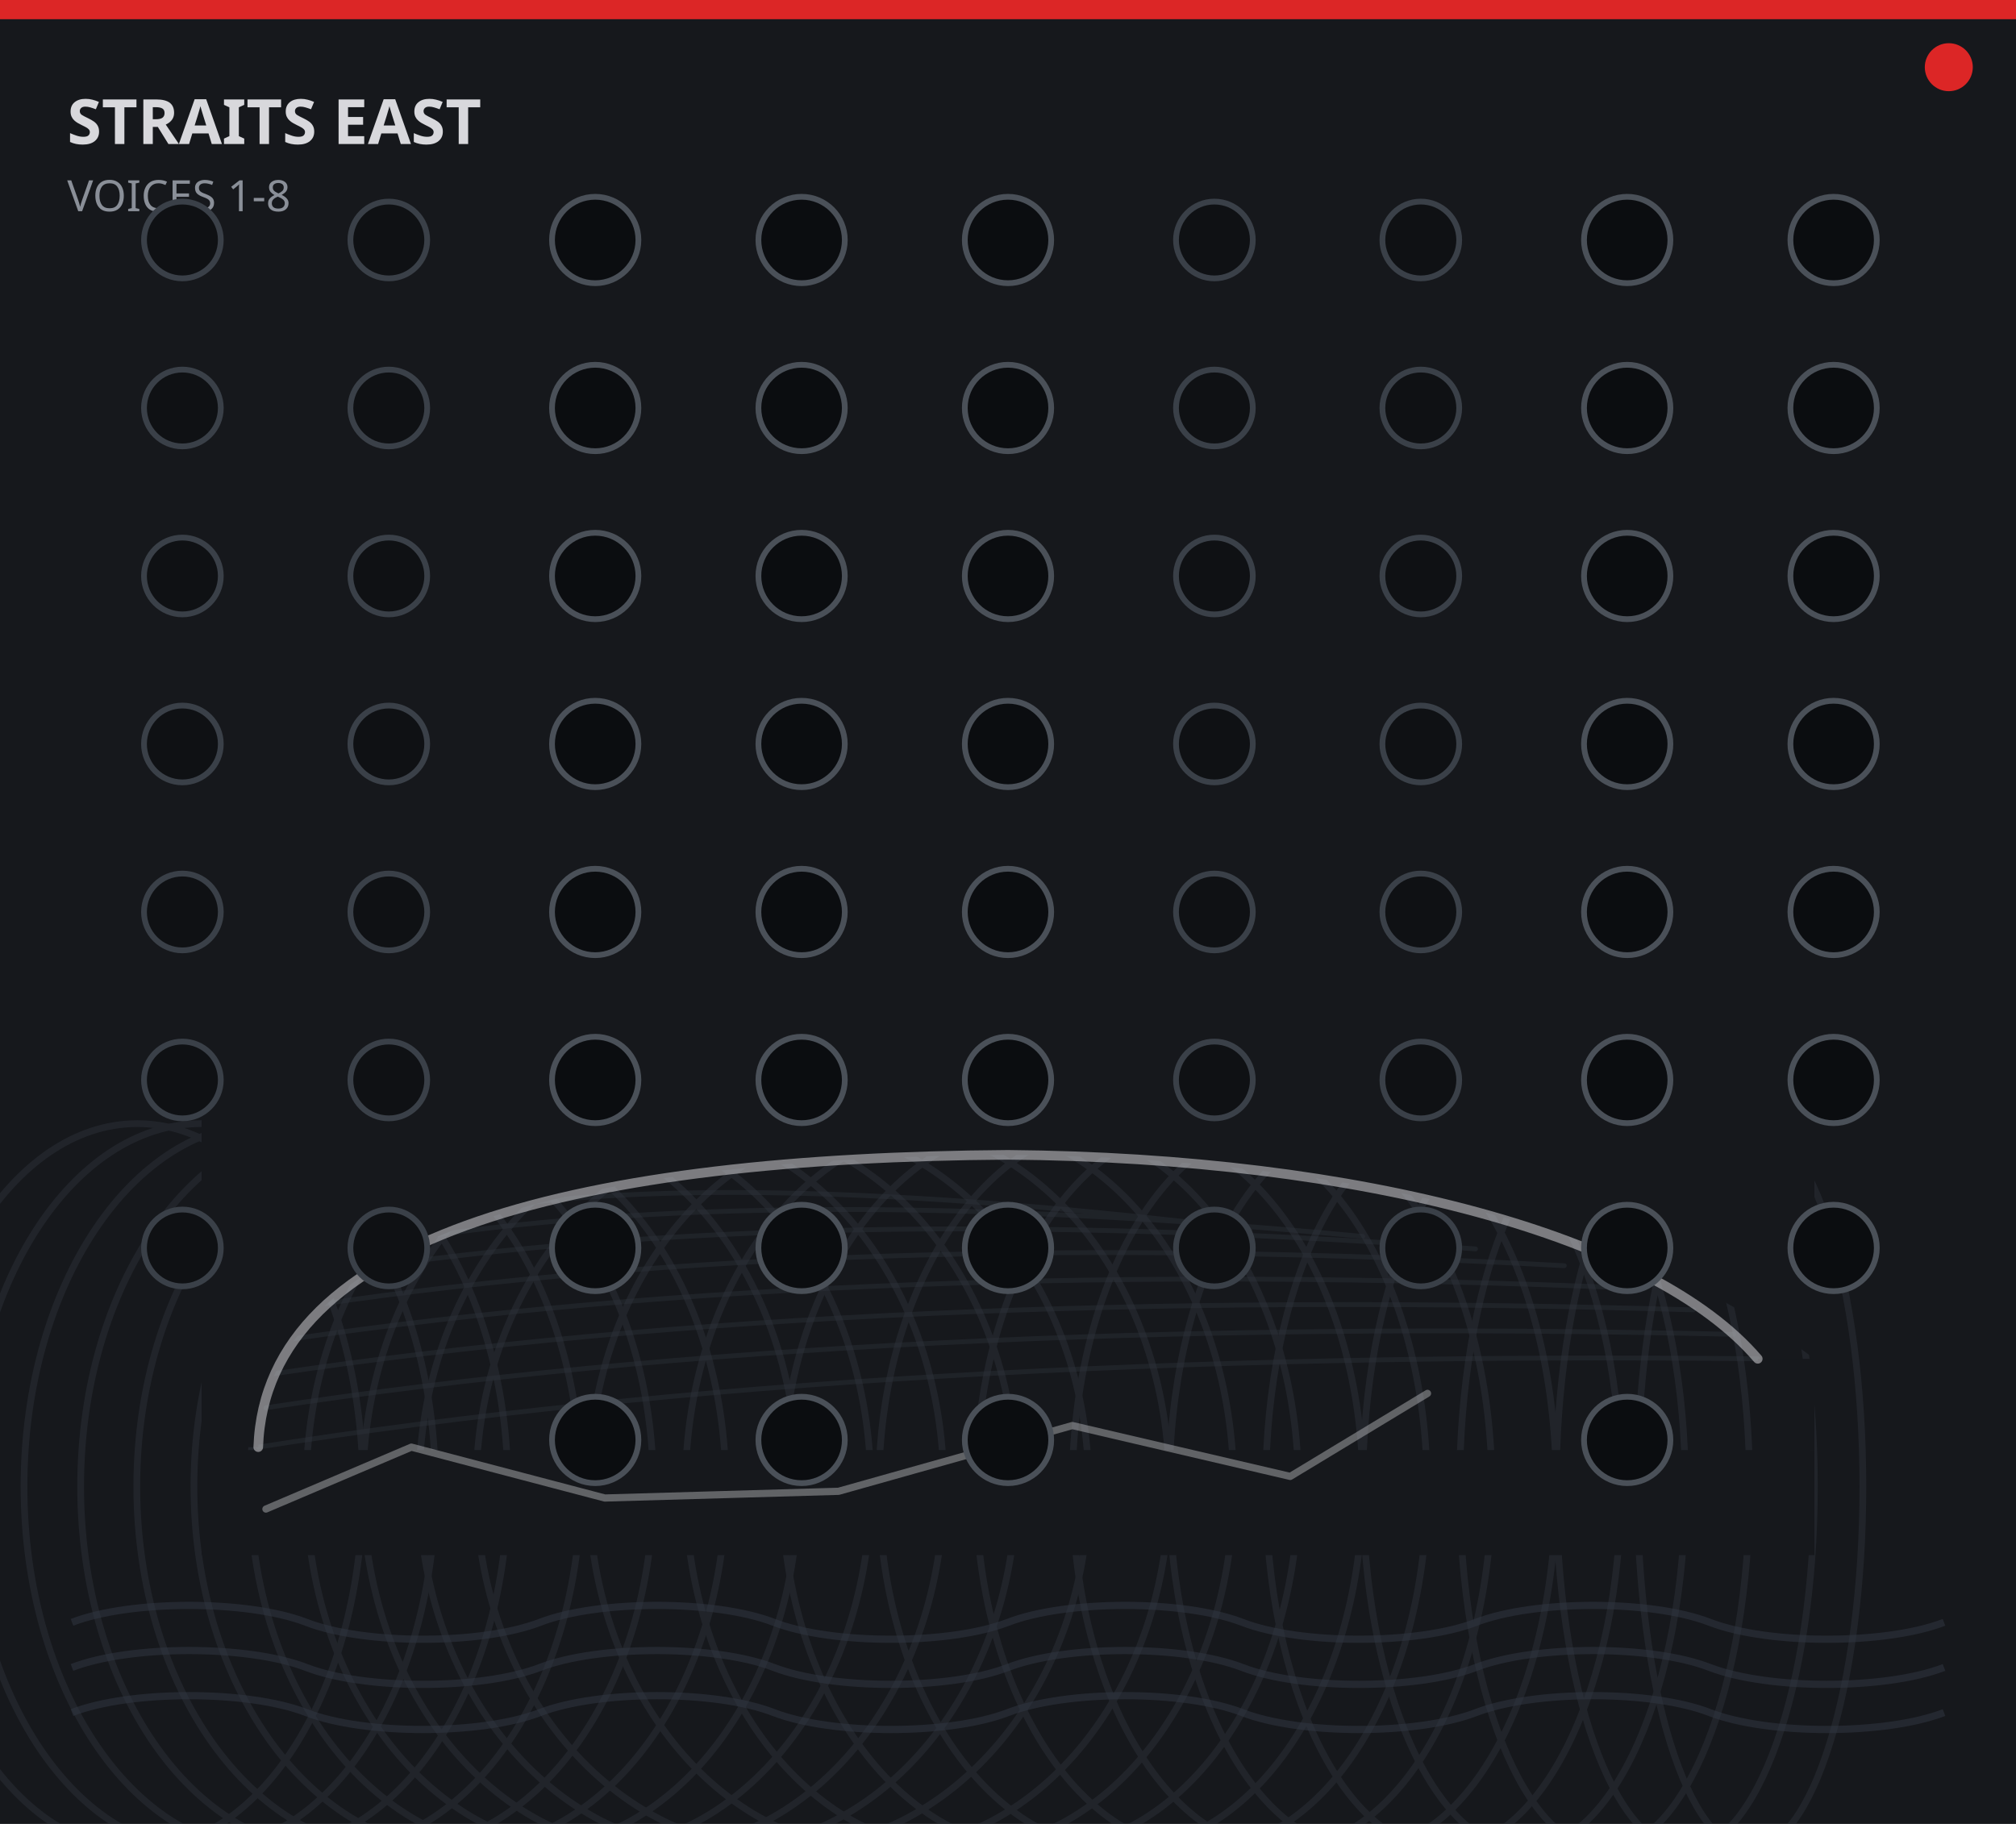
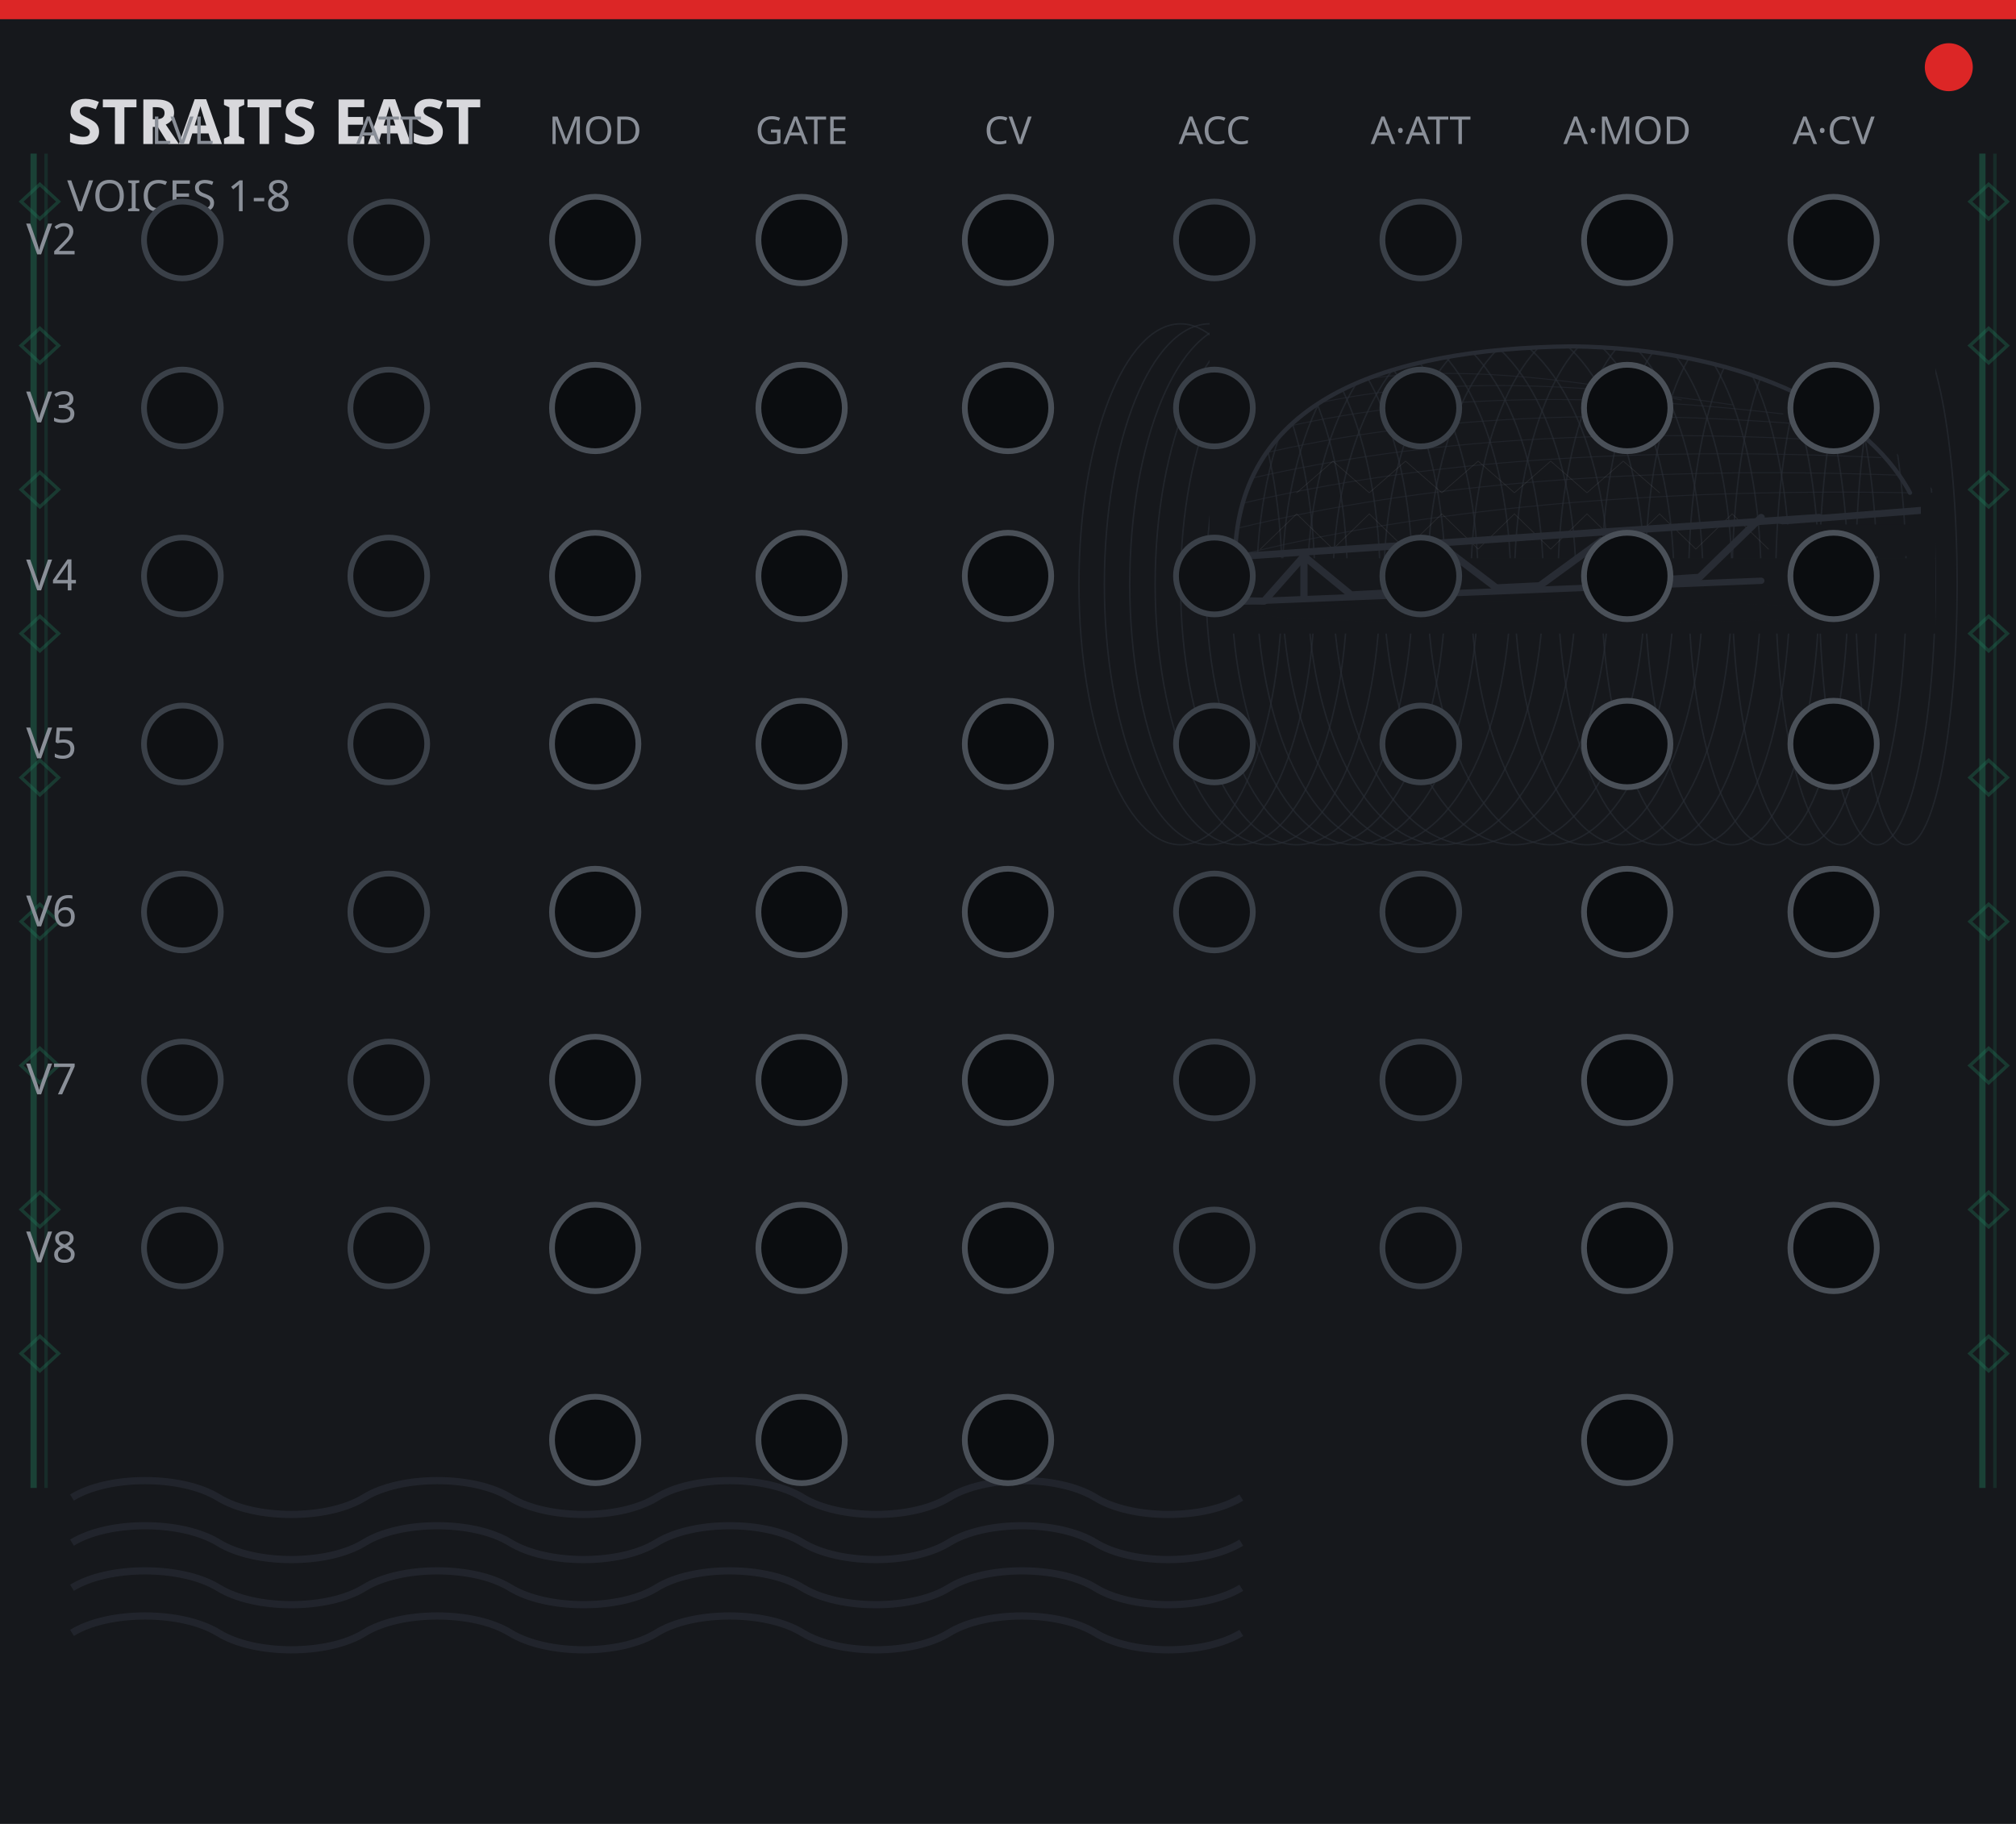
<svg xmlns="http://www.w3.org/2000/svg" width="420" height="380" viewBox="0 0 420 380">
  <rect x="0" y="0" width="420" height="380" fill="#16181c" />
  <rect x="0" y="0" width="420" height="4" fill="#dc2626" />
  <circle cx="406" cy="14" r="5" fill="#dc2626" />
-   <g fill="none" stroke="#2e333c" stroke-width="1.0" opacity="0.390" stroke-linecap="round">
-     <path d="M53.8 301.5 Q183.1 281.1 366.2 283.1" />
-     <path d="M55.4 293.3 Q183.1 273.9 361.2 278.0" />
-     <path d="M57.1 286.2 Q181.4 267.8 352.8 272.9" />
-     <path d="M60.5 279.0 Q179.8 261.6 341.0 268.4" />
-     <path d="M65.5 271.9 Q176.4 255.5 325.9 263.7" />
-     <path d="M72.2 264.7 Q169.7 250.0 307.4 260.2" />
-     <path d="M82.3 258.6 Q159.6 245.9 283.9 257.6" />
-     <path d="M94.1 252.9 Q149.5 242.6 260.4 256.1" />
+   <g transform="translate(252.00,66.00) scale(0.1512,0.14667)" opacity="0.744">
+     <path d="M35 340 Q420 240 965 250" stroke="#2e333c" stroke-width="1.4" opacity="0.55" fill="none" stroke-linecap="round" />
+     <path d="M40 300 Q420 205 950 225" stroke="#2e333c" stroke-width="1.4" opacity="0.55" fill="none" stroke-linecap="round" />
+     <path d="M45 265 Q415 175 925 200" stroke="#2e333c" stroke-width="1.4" opacity="0.55" fill="none" stroke-linecap="round" />
+     <path d="M55 230 Q410 145 890 178" stroke="#2e333c" stroke-width="1.4" opacity="0.55" fill="none" stroke-linecap="round" />
+     <path d="M70 195 Q400 115 845 155" stroke="#2e333c" stroke-width="1.4" opacity="0.55" fill="none" stroke-linecap="round" />
+     <path d="M90 160 Q380 88 790 138" stroke="#2e333c" stroke-width="1.4" opacity="0.55" fill="none" stroke-linecap="round" />
+     <path d="M120 130 Q350 68 720 125" stroke="#2e333c" stroke-width="1.4" opacity="0.55" fill="none" stroke-linecap="round" />
+     <path d="M155 102 Q320 52 650 118" stroke="#2e333c" stroke-width="1.4" opacity="0.55" fill="none" stroke-linecap="round" />
+     <ellipse cx="-40" cy="380" rx="140" ry="370" stroke="#2e333c" stroke-width="2" opacity="0.65" fill="none" stroke-linecap="round" />
+     <ellipse cx="0" cy="380" rx="145" ry="370" stroke="#2e333c" stroke-width="2" opacity="0.65" fill="none" stroke-linecap="round" />
+     <ellipse cx="40" cy="380" rx="150" ry="370" stroke="#2e333c" stroke-width="2" opacity="0.65" fill="none" stroke-linecap="round" />
+     <ellipse cx="80" cy="380" rx="155" ry="370" stroke="#2e333c" stroke-width="2" opacity="0.65" fill="none" stroke-linecap="round" />
+     <ellipse cx="120" cy="380" rx="160" ry="370" stroke="#2e333c" stroke-width="2" opacity="0.65" fill="none" stroke-linecap="round" />
+     <ellipse cx="160" cy="380" rx="165" ry="370" stroke="#2e333c" stroke-width="2" opacity="0.65" fill="none" stroke-linecap="round" />
+     <ellipse cx="200" cy="380" rx="170" ry="370" stroke="#2e333c" stroke-width="2" opacity="0.65" fill="none" stroke-linecap="round" />
+     <ellipse cx="240" cy="380" rx="175" ry="370" stroke="#2e333c" stroke-width="2" opacity="0.65" fill="none" stroke-linecap="round" />
+     <ellipse cx="280" cy="380" rx="180" ry="370" stroke="#2e333c" stroke-width="2" opacity="0.65" fill="none" stroke-linecap="round" />
+     <ellipse cx="320" cy="380" rx="185" ry="370" stroke="#2e333c" stroke-width="2" opacity="0.65" fill="none" stroke-linecap="round" />
+     <ellipse cx="360" cy="380" rx="190" ry="370" stroke="#2e333c" stroke-width="2" opacity="0.65" fill="none" stroke-linecap="round" />
+     <ellipse cx="420" cy="380" rx="180" ry="370" stroke="#2e333c" stroke-width="2" opacity="0.65" fill="none" stroke-linecap="round" />
+     <ellipse cx="470" cy="380" rx="170" ry="370" stroke="#2e333c" stroke-width="2" opacity="0.65" fill="none" stroke-linecap="round" />
+     <ellipse cx="520" cy="380" rx="160" ry="370" stroke="#2e333c" stroke-width="2" opacity="0.65" fill="none" stroke-linecap="round" />
+     <ellipse cx="570" cy="380" rx="150" ry="370" stroke="#2e333c" stroke-width="2" opacity="0.65" fill="none" stroke-linecap="round" />
+     <ellipse cx="620" cy="380" rx="140" ry="370" stroke="#2e333c" stroke-width="2" opacity="0.65" fill="none" stroke-linecap="round" />
+     <ellipse cx="670" cy="380" rx="130" ry="370" stroke="#2e333c" stroke-width="2" opacity="0.65" fill="none" stroke-linecap="round" />
+     <ellipse cx="720" cy="380" rx="120" ry="370" stroke="#2e333c" stroke-width="2" opacity="0.65" fill="none" stroke-linecap="round" />
+     <ellipse cx="770" cy="380" rx="110" ry="370" stroke="#2e333c" stroke-width="2" opacity="0.65" fill="none" stroke-linecap="round" />
+     <ellipse cx="820" cy="380" rx="100" ry="370" stroke="#2e333c" stroke-width="2" opacity="0.65" fill="none" stroke-linecap="round" />
+     <ellipse cx="870" cy="380" rx="90" ry="370" stroke="#2e333c" stroke-width="2" opacity="0.65" fill="none" stroke-linecap="round" />
+     <ellipse cx="920" cy="380" rx="80" ry="370" stroke="#2e333c" stroke-width="2" opacity="0.65" fill="none" stroke-linecap="round" />
+     <ellipse cx="960" cy="380" rx="70" ry="370" stroke="#2e333c" stroke-width="2" opacity="0.65" fill="none" stroke-linecap="round" />
+     <path d="M70 330 L120 280 L170 330 M170 330 L220 280 L270 330 M270 330 L320 280 L370 330 M370 330 L420 280 L470 330 M470 330 L520 280 L570 330 M570 330 L620 280 L670 330 M670 330 L720 280 L770 330" stroke="#d8d8dc" stroke-width="1" opacity="0.13" fill="none" stroke-linecap="round" />
+     <path d="M120 250 L170 205 L220 250 M220 250 L270 205 L320 250 M320 250 L370 205 L420 250 M420 250 L470 205 L520 250 M520 250 L570 205 L620 250" stroke="#d8d8dc" stroke-width="1" opacity="0.13" fill="none" stroke-linecap="round" />
+     <path d="M0 0 L1000 0 L1000 250            C900 125 720 45 500 42            C240 45 40 120 35 340            L0 340 Z" fill="#16181c" />
+     <path d="M0 343 L1000 343 L1000 450 L0 450 Z" fill="#16181c" />
+     <path d="M965 250 L1000 250 L1000 343 L965 343 Z" fill="#16181c" />
+     <path d="M35 340 C40 120 240 45 500 42 C720 45 900 125 965 250" fill="none" stroke="#2e333c" stroke-width="6" stroke-linecap="round" />
+     <path d="M18 342 L840 285" fill="none" stroke="#2e333c" stroke-width="10" stroke-linecap="round" />
+     <path d="M35 405 L760 375" fill="none" stroke="#2e333c" stroke-width="9" stroke-linecap="round" />
+     <polyline points="40,403 75,404 130,340 195,395 250,392 325,330 395,385 455,382 540,318 615,374 675,370 760,285" stroke="#2e333c" stroke-width="10" fill="none" stroke-linejoin="round" stroke-linecap="round" />
+     <path d="M130 340 L130 398 M325 330 L325 388 M540 318 L540 380" stroke="#2e333c" stroke-width="10" fill="none" stroke-linejoin="round" stroke-linecap="round" />
+     <polygon points="760,288 980,270 980,280 790,295" fill="#2e333c" />
+     <polygon points="790,295 980,295 980,340 855,340 855,360 735,360 735,350 790,347" fill="#16181c" />
+     <rect x="845" y="312" width="120" height="10" fill="#16181c" />
+     <ellipse cx="470" cy="420" rx="410" ry="16" fill="#16181c" opacity="0.5" />
  </g>
-   <g fill="none" stroke="#2e333c" stroke-width="1.4" opacity="0.455">
-     <ellipse cx="28.6" cy="309.7" rx="47.0" ry="75.6" />
-     <ellipse cx="42.0" cy="309.7" rx="48.7" ry="75.6" />
-     <ellipse cx="55.4" cy="309.7" rx="50.4" ry="75.6" />
-     <ellipse cx="68.9" cy="309.7" rx="52.1" ry="75.6" />
-     <ellipse cx="82.3" cy="309.7" rx="53.8" ry="75.6" />
-     <ellipse cx="95.8" cy="309.7" rx="55.4" ry="75.6" />
-     <ellipse cx="109.2" cy="309.7" rx="57.1" ry="75.6" />
-     <ellipse cx="122.6" cy="309.7" rx="58.8" ry="75.6" />
-     <ellipse cx="136.1" cy="309.7" rx="60.5" ry="75.6" />
-     <ellipse cx="149.5" cy="309.7" rx="62.2" ry="75.6" />
-     <ellipse cx="163.0" cy="309.7" rx="63.8" ry="75.6" />
-     <ellipse cx="183.1" cy="309.7" rx="60.5" ry="75.6" />
-     <ellipse cx="199.9" cy="309.7" rx="57.1" ry="75.6" />
-     <ellipse cx="216.7" cy="309.7" rx="53.8" ry="75.6" />
-     <ellipse cx="233.5" cy="309.7" rx="50.4" ry="75.6" />
-     <ellipse cx="250.3" cy="309.7" rx="47.0" ry="75.6" />
-     <ellipse cx="267.1" cy="309.7" rx="43.7" ry="75.6" />
-     <ellipse cx="283.9" cy="309.7" rx="40.3" ry="75.6" />
-     <ellipse cx="300.7" cy="309.7" rx="37.0" ry="75.6" />
-     <ellipse cx="317.5" cy="309.7" rx="33.6" ry="75.6" />
-     <ellipse cx="334.3" cy="309.7" rx="30.2" ry="75.6" />
-     <ellipse cx="351.1" cy="309.7" rx="26.9" ry="75.6" />
-     <ellipse cx="364.6" cy="309.7" rx="23.5" ry="75.6" />
-   </g>
-   <path d="M42.0 232.0 L378.0 232.0 L378.0 283.1 C344.4 257.6 283.9 241.2 210.0 240.6 C122.6 241.2 55.4 256.5 53.8 301.5 L42.0 301.5 Z" fill="#16181c" />
-   <path d="M42.0 302.1 L378.0 302.1 L378.0 324.0 L42.0 324.0 Z" fill="#16181c" />
-   <path d="M366.2 283.1 L378.0 283.1 L378.0 302.1 L366.2 302.1 Z" fill="#16181c" />
-   <path d="M53.8 301.5 C55.4 256.5 122.6 241.2 210.0 240.6 C283.9 241.2 344.4 257.6 366.2 283.1" fill="none" stroke="#d8d8dc" stroke-width="2.0" opacity="0.520" stroke-linecap="round" />
-   <polyline points="55.4,314.4 85.7,301.5 126.0,312.1 174.7,310.7 223.4,297.0 268.8,307.6 297.4,290.3" fill="none" stroke="#d8d8dc" stroke-width="1.5" opacity="0.390" stroke-linejoin="round" stroke-linecap="round" />
-   <path d="M 15.0 338.0 C 27.2 333.3 51.6 333.3 63.8 338.0 C 75.9 342.7 100.3 342.7 112.5 338.0 C 124.7 333.3 149.1 333.3 161.2 338.0 C 173.4 342.7 197.8 342.7 210.0 338.0 C 222.2 333.3 246.6 333.3 258.8 338.0 C 270.9 342.7 295.3 342.7 307.5 338.0 C 319.7 333.3 344.1 333.3 356.2 338.0 C 368.4 342.7 392.8 342.7 405.0 338.0 " fill="none" stroke="#333944" stroke-width="1.5" stroke-opacity="0.5" />
-   <path d="M 15.0 347.4 C 27.2 342.7 51.6 342.7 63.8 347.4 C 75.9 352.1 100.3 352.1 112.5 347.4 C 124.7 342.7 149.1 342.7 161.2 347.4 C 173.4 352.1 197.8 352.1 210.0 347.4 C 222.2 342.7 246.6 342.7 258.8 347.4 C 270.9 352.1 295.3 352.1 307.5 347.4 C 319.7 342.7 344.1 342.7 356.2 347.4 C 368.4 352.1 392.8 352.1 405.0 347.4 " fill="none" stroke="#333944" stroke-width="1.5" stroke-opacity="0.5" />
-   <path d="M 15.0 356.8 C 27.2 352.1 51.6 352.1 63.8 356.8 C 75.9 361.5 100.3 361.5 112.5 356.8 C 124.7 352.1 149.1 352.1 161.2 356.8 C 173.4 361.5 197.8 361.5 210.0 356.8 C 222.2 352.1 246.6 352.1 258.8 356.8 C 270.9 361.5 295.3 361.5 307.5 356.8 C 319.7 352.1 344.1 352.1 356.2 356.8 C 368.4 361.5 392.8 361.5 405.0 356.8 " fill="none" stroke="#333944" stroke-width="1.5" stroke-opacity="0.5" />
+   <path d="M 15.0 312.0 C 22.6 307.3 37.8 307.3 45.5 312.0 C 53.1 316.7 68.3 316.7 75.9 312.0 C 83.5 307.3 98.7 307.3 106.3 312.0 C 114.0 316.7 129.2 316.7 136.8 312.0 C 144.4 307.3 159.6 307.3 167.2 312.0 C 174.9 316.7 190.1 316.7 197.7 312.0 C 205.3 307.3 220.5 307.3 228.2 312.0 C 235.8 316.7 251.0 316.7 258.6 312.0 " fill="none" stroke="#333944" stroke-width="1.5" stroke-opacity="0.4" />
+   <path d="M 15.0 321.4 C 22.6 316.7 37.8 316.7 45.5 321.4 C 53.1 326.1 68.3 326.1 75.9 321.4 C 83.5 316.7 98.7 316.7 106.3 321.4 C 114.0 326.1 129.2 326.1 136.8 321.4 C 144.4 316.7 159.6 316.7 167.2 321.4 C 174.9 326.1 190.1 326.1 197.7 321.4 C 205.3 316.7 220.5 316.7 228.2 321.4 C 235.8 326.1 251.0 326.1 258.6 321.4 " fill="none" stroke="#333944" stroke-width="1.5" stroke-opacity="0.4" />
+   <path d="M 15.0 330.8 C 22.6 326.1 37.8 326.1 45.5 330.8 C 53.1 335.5 68.3 335.5 75.9 330.8 C 83.5 326.1 98.7 326.1 106.3 330.8 C 114.0 335.5 129.2 335.5 136.8 330.8 C 144.4 326.1 159.6 326.1 167.2 330.8 C 174.9 335.5 190.1 335.5 197.7 330.8 C 205.3 326.1 220.5 326.1 228.2 330.8 C 235.8 335.5 251.0 335.5 258.6 330.8 " fill="none" stroke="#333944" stroke-width="1.5" stroke-opacity="0.4" />
+   <path d="M 15.0 340.2 C 22.6 335.5 37.8 335.5 45.5 340.2 C 53.1 344.9 68.3 344.9 75.9 340.2 C 83.5 335.5 98.7 335.5 106.3 340.2 C 114.0 344.9 129.2 344.9 136.8 340.2 C 144.4 335.5 159.6 335.5 167.2 340.2 C 174.9 344.9 190.1 344.9 197.7 340.2 C 205.3 335.5 220.5 335.5 228.2 340.2 C 235.8 344.9 251.0 344.9 258.6 340.2 " fill="none" stroke="#333944" stroke-width="1.5" stroke-opacity="0.4" />
  <text x="14" y="30" fill="#d8d8dc" font-family="sans-serif" font-size="13" font-weight="700">STRAITS EAST</text>
  <text x="14" y="44" fill="#8a8f98" font-family="sans-serif" font-size="9">VOICES 1-8</text>
+   <text x="38.0" y="30.0" fill="#8a8f98" font-family="sans-serif" font-size="8" text-anchor="middle">LVL</text>
+   <text x="81.0" y="30.0" fill="#8a8f98" font-family="sans-serif" font-size="8" text-anchor="middle">ATT</text>
+   <text x="124.0" y="30.0" fill="#8a8f98" font-family="sans-serif" font-size="8" text-anchor="middle">MOD</text>
+   <text x="167.0" y="30.0" fill="#8a8f98" font-family="sans-serif" font-size="8" text-anchor="middle">GATE</text>
+   <text x="210.0" y="30.0" fill="#8a8f98" font-family="sans-serif" font-size="8" text-anchor="middle">CV</text>
+   <text x="253.0" y="30.0" fill="#8a8f98" font-family="sans-serif" font-size="8" text-anchor="middle">ACC</text>
+   <text x="296.0" y="30.0" fill="#8a8f98" font-family="sans-serif" font-size="8" text-anchor="middle">A·ATT</text>
+   <text x="339.0" y="30.0" fill="#8a8f98" font-family="sans-serif" font-size="8" text-anchor="middle">A·MOD</text>
+   <text x="382.0" y="30.0" fill="#8a8f98" font-family="sans-serif" font-size="8" text-anchor="middle">A·CV</text>
  <g>
+     <line x1="7.0" y1="32.0" x2="7.0" y2="310.0" stroke="#1f7a5a" stroke-width="1.3" opacity="0.42" />
+     <line x1="9.6" y1="32.0" x2="9.6" y2="310.0" stroke="#1f7a5a" stroke-width="0.7" opacity="0.21" />
+     <path d="M4.4 42.0 L8.3 38.4 L12.2 42.0 L8.3 45.6 Z" fill="none" stroke="#1f7a5a" stroke-width="0.7" opacity="0.34" />
+     <path d="M4.4 72.0 L8.3 68.4 L12.2 72.0 L8.3 75.6 Z" fill="none" stroke="#1f7a5a" stroke-width="0.7" opacity="0.34" />
+     <path d="M4.4 102.0 L8.3 98.4 L12.2 102.0 L8.3 105.6 Z" fill="none" stroke="#1f7a5a" stroke-width="0.7" opacity="0.34" />
+     <path d="M4.4 132.0 L8.3 128.4 L12.2 132.0 L8.3 135.6 Z" fill="none" stroke="#1f7a5a" stroke-width="0.7" opacity="0.34" />
+     <path d="M4.4 162.0 L8.3 158.4 L12.2 162.0 L8.3 165.6 Z" fill="none" stroke="#1f7a5a" stroke-width="0.7" opacity="0.34" />
+     <path d="M4.4 192.0 L8.3 188.4 L12.2 192.0 L8.3 195.6 Z" fill="none" stroke="#1f7a5a" stroke-width="0.7" opacity="0.34" />
+     <path d="M4.4 222.0 L8.3 218.4 L12.2 222.0 L8.3 225.6 Z" fill="none" stroke="#1f7a5a" stroke-width="0.7" opacity="0.34" />
+     <path d="M4.4 252.0 L8.3 248.4 L12.2 252.0 L8.3 255.6 Z" fill="none" stroke="#1f7a5a" stroke-width="0.7" opacity="0.34" />
+     <path d="M4.4 282.0 L8.3 278.4 L12.2 282.0 L8.3 285.6 Z" fill="none" stroke="#1f7a5a" stroke-width="0.7" opacity="0.34" />
+     <line x1="413.0" y1="32.0" x2="413.0" y2="310.0" stroke="#1f7a5a" stroke-width="1.3" opacity="0.42" />
+     <line x1="415.6" y1="32.0" x2="415.6" y2="310.0" stroke="#1f7a5a" stroke-width="0.7" opacity="0.21" />
+     <path d="M410.4 42.0 L414.3 38.4 L418.2 42.0 L414.3 45.6 Z" fill="none" stroke="#1f7a5a" stroke-width="0.7" opacity="0.34" />
+     <path d="M410.4 72.0 L414.3 68.4 L418.2 72.0 L414.3 75.6 Z" fill="none" stroke="#1f7a5a" stroke-width="0.7" opacity="0.34" />
+     <path d="M410.4 102.0 L414.3 98.4 L418.2 102.0 L414.3 105.6 Z" fill="none" stroke="#1f7a5a" stroke-width="0.7" opacity="0.34" />
+     <path d="M410.4 132.0 L414.3 128.4 L418.2 132.0 L414.3 135.6 Z" fill="none" stroke="#1f7a5a" stroke-width="0.7" opacity="0.34" />
+     <path d="M410.4 162.0 L414.3 158.4 L418.2 162.0 L414.3 165.6 Z" fill="none" stroke="#1f7a5a" stroke-width="0.7" opacity="0.34" />
+     <path d="M410.4 192.0 L414.3 188.4 L418.2 192.0 L414.3 195.6 Z" fill="none" stroke="#1f7a5a" stroke-width="0.7" opacity="0.34" />
+     <path d="M410.4 222.0 L414.3 218.4 L418.2 222.0 L414.3 225.6 Z" fill="none" stroke="#1f7a5a" stroke-width="0.7" opacity="0.34" />
+     <path d="M410.4 252.0 L414.3 248.4 L418.2 252.0 L414.3 255.6 Z" fill="none" stroke="#1f7a5a" stroke-width="0.7" opacity="0.34" />
+     <path d="M410.4 282.0 L414.3 278.4 L418.2 282.0 L414.3 285.6 Z" fill="none" stroke="#1f7a5a" stroke-width="0.7" opacity="0.34" />
+     <text x="16.0" y="53.0" fill="#8a8f98" font-family="sans-serif" font-size="9" text-anchor="end">V2</text>
    <circle cx="38.0" cy="50.0" r="8.0" fill="#0f1114" stroke="#3a4048" stroke-width="1.2" />
    <circle cx="81.0" cy="50.0" r="8.0" fill="#0f1114" stroke="#3a4048" stroke-width="1.2" />
    <circle cx="124.0" cy="50.0" r="9.0" fill="#0b0d10" stroke="#4a5058" stroke-width="1.2" />
    <circle cx="167.0" cy="50.0" r="9.0" fill="#0b0d10" stroke="#4a5058" stroke-width="1.2" />
    <circle cx="210.0" cy="50.0" r="9.0" fill="#0b0d10" stroke="#4a5058" stroke-width="1.2" />
    <circle cx="253.0" cy="50.0" r="8.0" fill="#0f1114" stroke="#3a4048" stroke-width="1.2" />
    <circle cx="296.0" cy="50.0" r="8.0" fill="#0f1114" stroke="#3a4048" stroke-width="1.2" />
    <circle cx="339.0" cy="50.0" r="9.0" fill="#0b0d10" stroke="#4a5058" stroke-width="1.2" />
    <circle cx="382.0" cy="50.0" r="9.0" fill="#0b0d10" stroke="#4a5058" stroke-width="1.2" />
+     <text x="16.0" y="88.0" fill="#8a8f98" font-family="sans-serif" font-size="9" text-anchor="end">V3</text>
    <circle cx="38.0" cy="85.0" r="8.0" fill="#0f1114" stroke="#3a4048" stroke-width="1.2" />
    <circle cx="81.0" cy="85.0" r="8.0" fill="#0f1114" stroke="#3a4048" stroke-width="1.2" />
    <circle cx="124.0" cy="85.0" r="9.0" fill="#0b0d10" stroke="#4a5058" stroke-width="1.2" />
    <circle cx="167.0" cy="85.0" r="9.0" fill="#0b0d10" stroke="#4a5058" stroke-width="1.2" />
    <circle cx="210.0" cy="85.0" r="9.0" fill="#0b0d10" stroke="#4a5058" stroke-width="1.2" />
    <circle cx="253.0" cy="85.0" r="8.0" fill="#0f1114" stroke="#3a4048" stroke-width="1.2" />
    <circle cx="296.0" cy="85.0" r="8.0" fill="#0f1114" stroke="#3a4048" stroke-width="1.2" />
    <circle cx="339.0" cy="85.0" r="9.0" fill="#0b0d10" stroke="#4a5058" stroke-width="1.2" />
    <circle cx="382.0" cy="85.0" r="9.0" fill="#0b0d10" stroke="#4a5058" stroke-width="1.2" />
+     <text x="16.0" y="123.0" fill="#8a8f98" font-family="sans-serif" font-size="9" text-anchor="end">V4</text>
    <circle cx="38.0" cy="120.0" r="8.0" fill="#0f1114" stroke="#3a4048" stroke-width="1.2" />
    <circle cx="81.0" cy="120.0" r="8.0" fill="#0f1114" stroke="#3a4048" stroke-width="1.2" />
    <circle cx="124.0" cy="120.0" r="9.0" fill="#0b0d10" stroke="#4a5058" stroke-width="1.2" />
    <circle cx="167.0" cy="120.0" r="9.0" fill="#0b0d10" stroke="#4a5058" stroke-width="1.2" />
    <circle cx="210.0" cy="120.0" r="9.0" fill="#0b0d10" stroke="#4a5058" stroke-width="1.2" />
    <circle cx="253.0" cy="120.0" r="8.0" fill="#0f1114" stroke="#3a4048" stroke-width="1.2" />
    <circle cx="296.0" cy="120.0" r="8.0" fill="#0f1114" stroke="#3a4048" stroke-width="1.2" />
    <circle cx="339.0" cy="120.0" r="9.0" fill="#0b0d10" stroke="#4a5058" stroke-width="1.2" />
    <circle cx="382.0" cy="120.0" r="9.0" fill="#0b0d10" stroke="#4a5058" stroke-width="1.2" />
+     <text x="16.0" y="158.0" fill="#8a8f98" font-family="sans-serif" font-size="9" text-anchor="end">V5</text>
    <circle cx="38.0" cy="155.0" r="8.0" fill="#0f1114" stroke="#3a4048" stroke-width="1.2" />
    <circle cx="81.0" cy="155.0" r="8.0" fill="#0f1114" stroke="#3a4048" stroke-width="1.2" />
    <circle cx="124.0" cy="155.0" r="9.0" fill="#0b0d10" stroke="#4a5058" stroke-width="1.2" />
    <circle cx="167.0" cy="155.0" r="9.0" fill="#0b0d10" stroke="#4a5058" stroke-width="1.2" />
    <circle cx="210.0" cy="155.0" r="9.0" fill="#0b0d10" stroke="#4a5058" stroke-width="1.2" />
    <circle cx="253.0" cy="155.0" r="8.0" fill="#0f1114" stroke="#3a4048" stroke-width="1.2" />
    <circle cx="296.0" cy="155.0" r="8.0" fill="#0f1114" stroke="#3a4048" stroke-width="1.2" />
    <circle cx="339.0" cy="155.0" r="9.0" fill="#0b0d10" stroke="#4a5058" stroke-width="1.2" />
    <circle cx="382.0" cy="155.0" r="9.0" fill="#0b0d10" stroke="#4a5058" stroke-width="1.2" />
+     <text x="16.0" y="193.0" fill="#8a8f98" font-family="sans-serif" font-size="9" text-anchor="end">V6</text>
    <circle cx="38.0" cy="190.0" r="8.0" fill="#0f1114" stroke="#3a4048" stroke-width="1.2" />
    <circle cx="81.0" cy="190.0" r="8.0" fill="#0f1114" stroke="#3a4048" stroke-width="1.2" />
    <circle cx="124.0" cy="190.0" r="9.0" fill="#0b0d10" stroke="#4a5058" stroke-width="1.2" />
    <circle cx="167.0" cy="190.0" r="9.0" fill="#0b0d10" stroke="#4a5058" stroke-width="1.2" />
    <circle cx="210.0" cy="190.0" r="9.0" fill="#0b0d10" stroke="#4a5058" stroke-width="1.2" />
    <circle cx="253.0" cy="190.0" r="8.0" fill="#0f1114" stroke="#3a4048" stroke-width="1.2" />
    <circle cx="296.0" cy="190.0" r="8.0" fill="#0f1114" stroke="#3a4048" stroke-width="1.2" />
    <circle cx="339.0" cy="190.0" r="9.0" fill="#0b0d10" stroke="#4a5058" stroke-width="1.2" />
    <circle cx="382.0" cy="190.0" r="9.0" fill="#0b0d10" stroke="#4a5058" stroke-width="1.2" />
+     <text x="16.0" y="228.0" fill="#8a8f98" font-family="sans-serif" font-size="9" text-anchor="end">V7</text>
    <circle cx="38.0" cy="225.0" r="8.0" fill="#0f1114" stroke="#3a4048" stroke-width="1.2" />
    <circle cx="81.0" cy="225.0" r="8.0" fill="#0f1114" stroke="#3a4048" stroke-width="1.2" />
    <circle cx="124.0" cy="225.0" r="9.0" fill="#0b0d10" stroke="#4a5058" stroke-width="1.2" />
    <circle cx="167.0" cy="225.0" r="9.0" fill="#0b0d10" stroke="#4a5058" stroke-width="1.2" />
    <circle cx="210.0" cy="225.0" r="9.0" fill="#0b0d10" stroke="#4a5058" stroke-width="1.2" />
    <circle cx="253.0" cy="225.0" r="8.0" fill="#0f1114" stroke="#3a4048" stroke-width="1.2" />
    <circle cx="296.0" cy="225.0" r="8.0" fill="#0f1114" stroke="#3a4048" stroke-width="1.2" />
    <circle cx="339.0" cy="225.0" r="9.0" fill="#0b0d10" stroke="#4a5058" stroke-width="1.2" />
    <circle cx="382.0" cy="225.0" r="9.0" fill="#0b0d10" stroke="#4a5058" stroke-width="1.2" />
+     <text x="16.0" y="263.0" fill="#8a8f98" font-family="sans-serif" font-size="9" text-anchor="end">V8</text>
    <circle cx="38.0" cy="260.0" r="8.0" fill="#0f1114" stroke="#3a4048" stroke-width="1.2" />
    <circle cx="81.0" cy="260.0" r="8.0" fill="#0f1114" stroke="#3a4048" stroke-width="1.2" />
    <circle cx="124.0" cy="260.0" r="9.0" fill="#0b0d10" stroke="#4a5058" stroke-width="1.2" />
    <circle cx="167.0" cy="260.0" r="9.0" fill="#0b0d10" stroke="#4a5058" stroke-width="1.2" />
    <circle cx="210.0" cy="260.0" r="9.0" fill="#0b0d10" stroke="#4a5058" stroke-width="1.2" />
    <circle cx="253.0" cy="260.0" r="8.0" fill="#0f1114" stroke="#3a4048" stroke-width="1.2" />
    <circle cx="296.0" cy="260.0" r="8.0" fill="#0f1114" stroke="#3a4048" stroke-width="1.2" />
    <circle cx="339.0" cy="260.0" r="9.0" fill="#0b0d10" stroke="#4a5058" stroke-width="1.2" />
    <circle cx="382.0" cy="260.0" r="9.0" fill="#0b0d10" stroke="#4a5058" stroke-width="1.2" />
    <circle cx="124.0" cy="300.0" r="9.0" fill="#0b0d10" stroke="#4a5058" stroke-width="1.2" />
    <circle cx="167.0" cy="300.0" r="9.0" fill="#0b0d10" stroke="#4a5058" stroke-width="1.2" />
    <circle cx="210.0" cy="300.0" r="9.0" fill="#0b0d10" stroke="#4a5058" stroke-width="1.2" />
    <circle cx="339.0" cy="300.0" r="9.0" fill="#0b0d10" stroke="#4a5058" stroke-width="1.2" />
  </g>
  <g id="components">
    <circle id="param_knob_0" cx="38.00" cy="50.00" r="0.5" fill="none" stroke="none" />
    <circle id="param_att_0" cx="81.00" cy="50.00" r="0.5" fill="none" stroke="none" />
    <circle id="input_modcv_0" cx="124.00" cy="50.00" r="0.5" fill="none" stroke="none" />
    <circle id="output_gate_0" cx="167.00" cy="50.00" r="0.5" fill="none" stroke="none" />
    <circle id="output_cv_0" cx="210.00" cy="50.00" r="0.5" fill="none" stroke="none" />
    <circle id="param_accknob_0" cx="253.00" cy="50.00" r="0.5" fill="none" stroke="none" />
    <circle id="param_accatt_0" cx="296.00" cy="50.00" r="0.5" fill="none" stroke="none" />
    <circle id="input_accmodcv_0" cx="339.00" cy="50.00" r="0.5" fill="none" stroke="none" />
    <circle id="output_acc_0" cx="382.00" cy="50.00" r="0.5" fill="none" stroke="none" />
    <circle id="param_knob_1" cx="38.00" cy="85.00" r="0.5" fill="none" stroke="none" />
    <circle id="param_att_1" cx="81.00" cy="85.00" r="0.5" fill="none" stroke="none" />
    <circle id="input_modcv_1" cx="124.00" cy="85.00" r="0.5" fill="none" stroke="none" />
    <circle id="output_gate_1" cx="167.00" cy="85.00" r="0.5" fill="none" stroke="none" />
    <circle id="output_cv_1" cx="210.00" cy="85.00" r="0.5" fill="none" stroke="none" />
    <circle id="param_accknob_1" cx="253.00" cy="85.00" r="0.5" fill="none" stroke="none" />
    <circle id="param_accatt_1" cx="296.00" cy="85.00" r="0.5" fill="none" stroke="none" />
    <circle id="input_accmodcv_1" cx="339.00" cy="85.00" r="0.5" fill="none" stroke="none" />
    <circle id="output_acc_1" cx="382.00" cy="85.00" r="0.5" fill="none" stroke="none" />
    <circle id="param_knob_2" cx="38.00" cy="120.00" r="0.5" fill="none" stroke="none" />
    <circle id="param_att_2" cx="81.00" cy="120.00" r="0.5" fill="none" stroke="none" />
    <circle id="input_modcv_2" cx="124.00" cy="120.00" r="0.5" fill="none" stroke="none" />
    <circle id="output_gate_2" cx="167.00" cy="120.00" r="0.5" fill="none" stroke="none" />
    <circle id="output_cv_2" cx="210.00" cy="120.00" r="0.5" fill="none" stroke="none" />
    <circle id="param_accknob_2" cx="253.00" cy="120.00" r="0.5" fill="none" stroke="none" />
    <circle id="param_accatt_2" cx="296.00" cy="120.00" r="0.5" fill="none" stroke="none" />
    <circle id="input_accmodcv_2" cx="339.00" cy="120.00" r="0.5" fill="none" stroke="none" />
    <circle id="output_acc_2" cx="382.00" cy="120.00" r="0.5" fill="none" stroke="none" />
    <circle id="param_knob_3" cx="38.00" cy="155.00" r="0.5" fill="none" stroke="none" />
    <circle id="param_att_3" cx="81.00" cy="155.00" r="0.5" fill="none" stroke="none" />
    <circle id="input_modcv_3" cx="124.00" cy="155.00" r="0.5" fill="none" stroke="none" />
    <circle id="output_gate_3" cx="167.00" cy="155.00" r="0.5" fill="none" stroke="none" />
    <circle id="output_cv_3" cx="210.00" cy="155.00" r="0.5" fill="none" stroke="none" />
    <circle id="param_accknob_3" cx="253.00" cy="155.00" r="0.5" fill="none" stroke="none" />
    <circle id="param_accatt_3" cx="296.00" cy="155.00" r="0.5" fill="none" stroke="none" />
    <circle id="input_accmodcv_3" cx="339.00" cy="155.00" r="0.5" fill="none" stroke="none" />
    <circle id="output_acc_3" cx="382.00" cy="155.00" r="0.5" fill="none" stroke="none" />
    <circle id="param_knob_4" cx="38.00" cy="190.00" r="0.5" fill="none" stroke="none" />
    <circle id="param_att_4" cx="81.00" cy="190.00" r="0.5" fill="none" stroke="none" />
    <circle id="input_modcv_4" cx="124.00" cy="190.00" r="0.5" fill="none" stroke="none" />
    <circle id="output_gate_4" cx="167.00" cy="190.00" r="0.5" fill="none" stroke="none" />
    <circle id="output_cv_4" cx="210.00" cy="190.00" r="0.5" fill="none" stroke="none" />
    <circle id="param_accknob_4" cx="253.00" cy="190.00" r="0.5" fill="none" stroke="none" />
    <circle id="param_accatt_4" cx="296.00" cy="190.00" r="0.5" fill="none" stroke="none" />
    <circle id="input_accmodcv_4" cx="339.00" cy="190.00" r="0.5" fill="none" stroke="none" />
    <circle id="output_acc_4" cx="382.00" cy="190.00" r="0.5" fill="none" stroke="none" />
    <circle id="param_knob_5" cx="38.00" cy="225.00" r="0.5" fill="none" stroke="none" />
    <circle id="param_att_5" cx="81.00" cy="225.00" r="0.5" fill="none" stroke="none" />
    <circle id="input_modcv_5" cx="124.00" cy="225.00" r="0.5" fill="none" stroke="none" />
    <circle id="output_gate_5" cx="167.00" cy="225.00" r="0.5" fill="none" stroke="none" />
    <circle id="output_cv_5" cx="210.00" cy="225.00" r="0.5" fill="none" stroke="none" />
    <circle id="param_accknob_5" cx="253.00" cy="225.00" r="0.5" fill="none" stroke="none" />
    <circle id="param_accatt_5" cx="296.00" cy="225.00" r="0.5" fill="none" stroke="none" />
    <circle id="input_accmodcv_5" cx="339.00" cy="225.00" r="0.5" fill="none" stroke="none" />
    <circle id="output_acc_5" cx="382.00" cy="225.00" r="0.5" fill="none" stroke="none" />
    <circle id="param_knob_6" cx="38.00" cy="260.00" r="0.5" fill="none" stroke="none" />
    <circle id="param_att_6" cx="81.00" cy="260.00" r="0.5" fill="none" stroke="none" />
    <circle id="input_modcv_6" cx="124.00" cy="260.00" r="0.5" fill="none" stroke="none" />
    <circle id="output_gate_6" cx="167.00" cy="260.00" r="0.5" fill="none" stroke="none" />
    <circle id="output_cv_6" cx="210.00" cy="260.00" r="0.5" fill="none" stroke="none" />
    <circle id="param_accknob_6" cx="253.00" cy="260.00" r="0.5" fill="none" stroke="none" />
    <circle id="param_accatt_6" cx="296.00" cy="260.00" r="0.5" fill="none" stroke="none" />
    <circle id="input_accmodcv_6" cx="339.00" cy="260.00" r="0.5" fill="none" stroke="none" />
    <circle id="output_acc_6" cx="382.00" cy="260.00" r="0.5" fill="none" stroke="none" />
    <circle id="input_global_modcv" cx="124.00" cy="300.00" r="0.5" fill="none" stroke="none" />
    <circle id="output_global_gate" cx="167.00" cy="300.00" r="0.5" fill="none" stroke="none" />
    <circle id="output_global_cv" cx="210.00" cy="300.00" r="0.5" fill="none" stroke="none" />
    <circle id="input_global_acc_cv" cx="339.00" cy="300.00" r="0.5" fill="none" stroke="none" />
    <circle id="light_connect" cx="210.00" cy="360.00" r="0.5" fill="none" stroke="none" />
  </g>
</svg>
